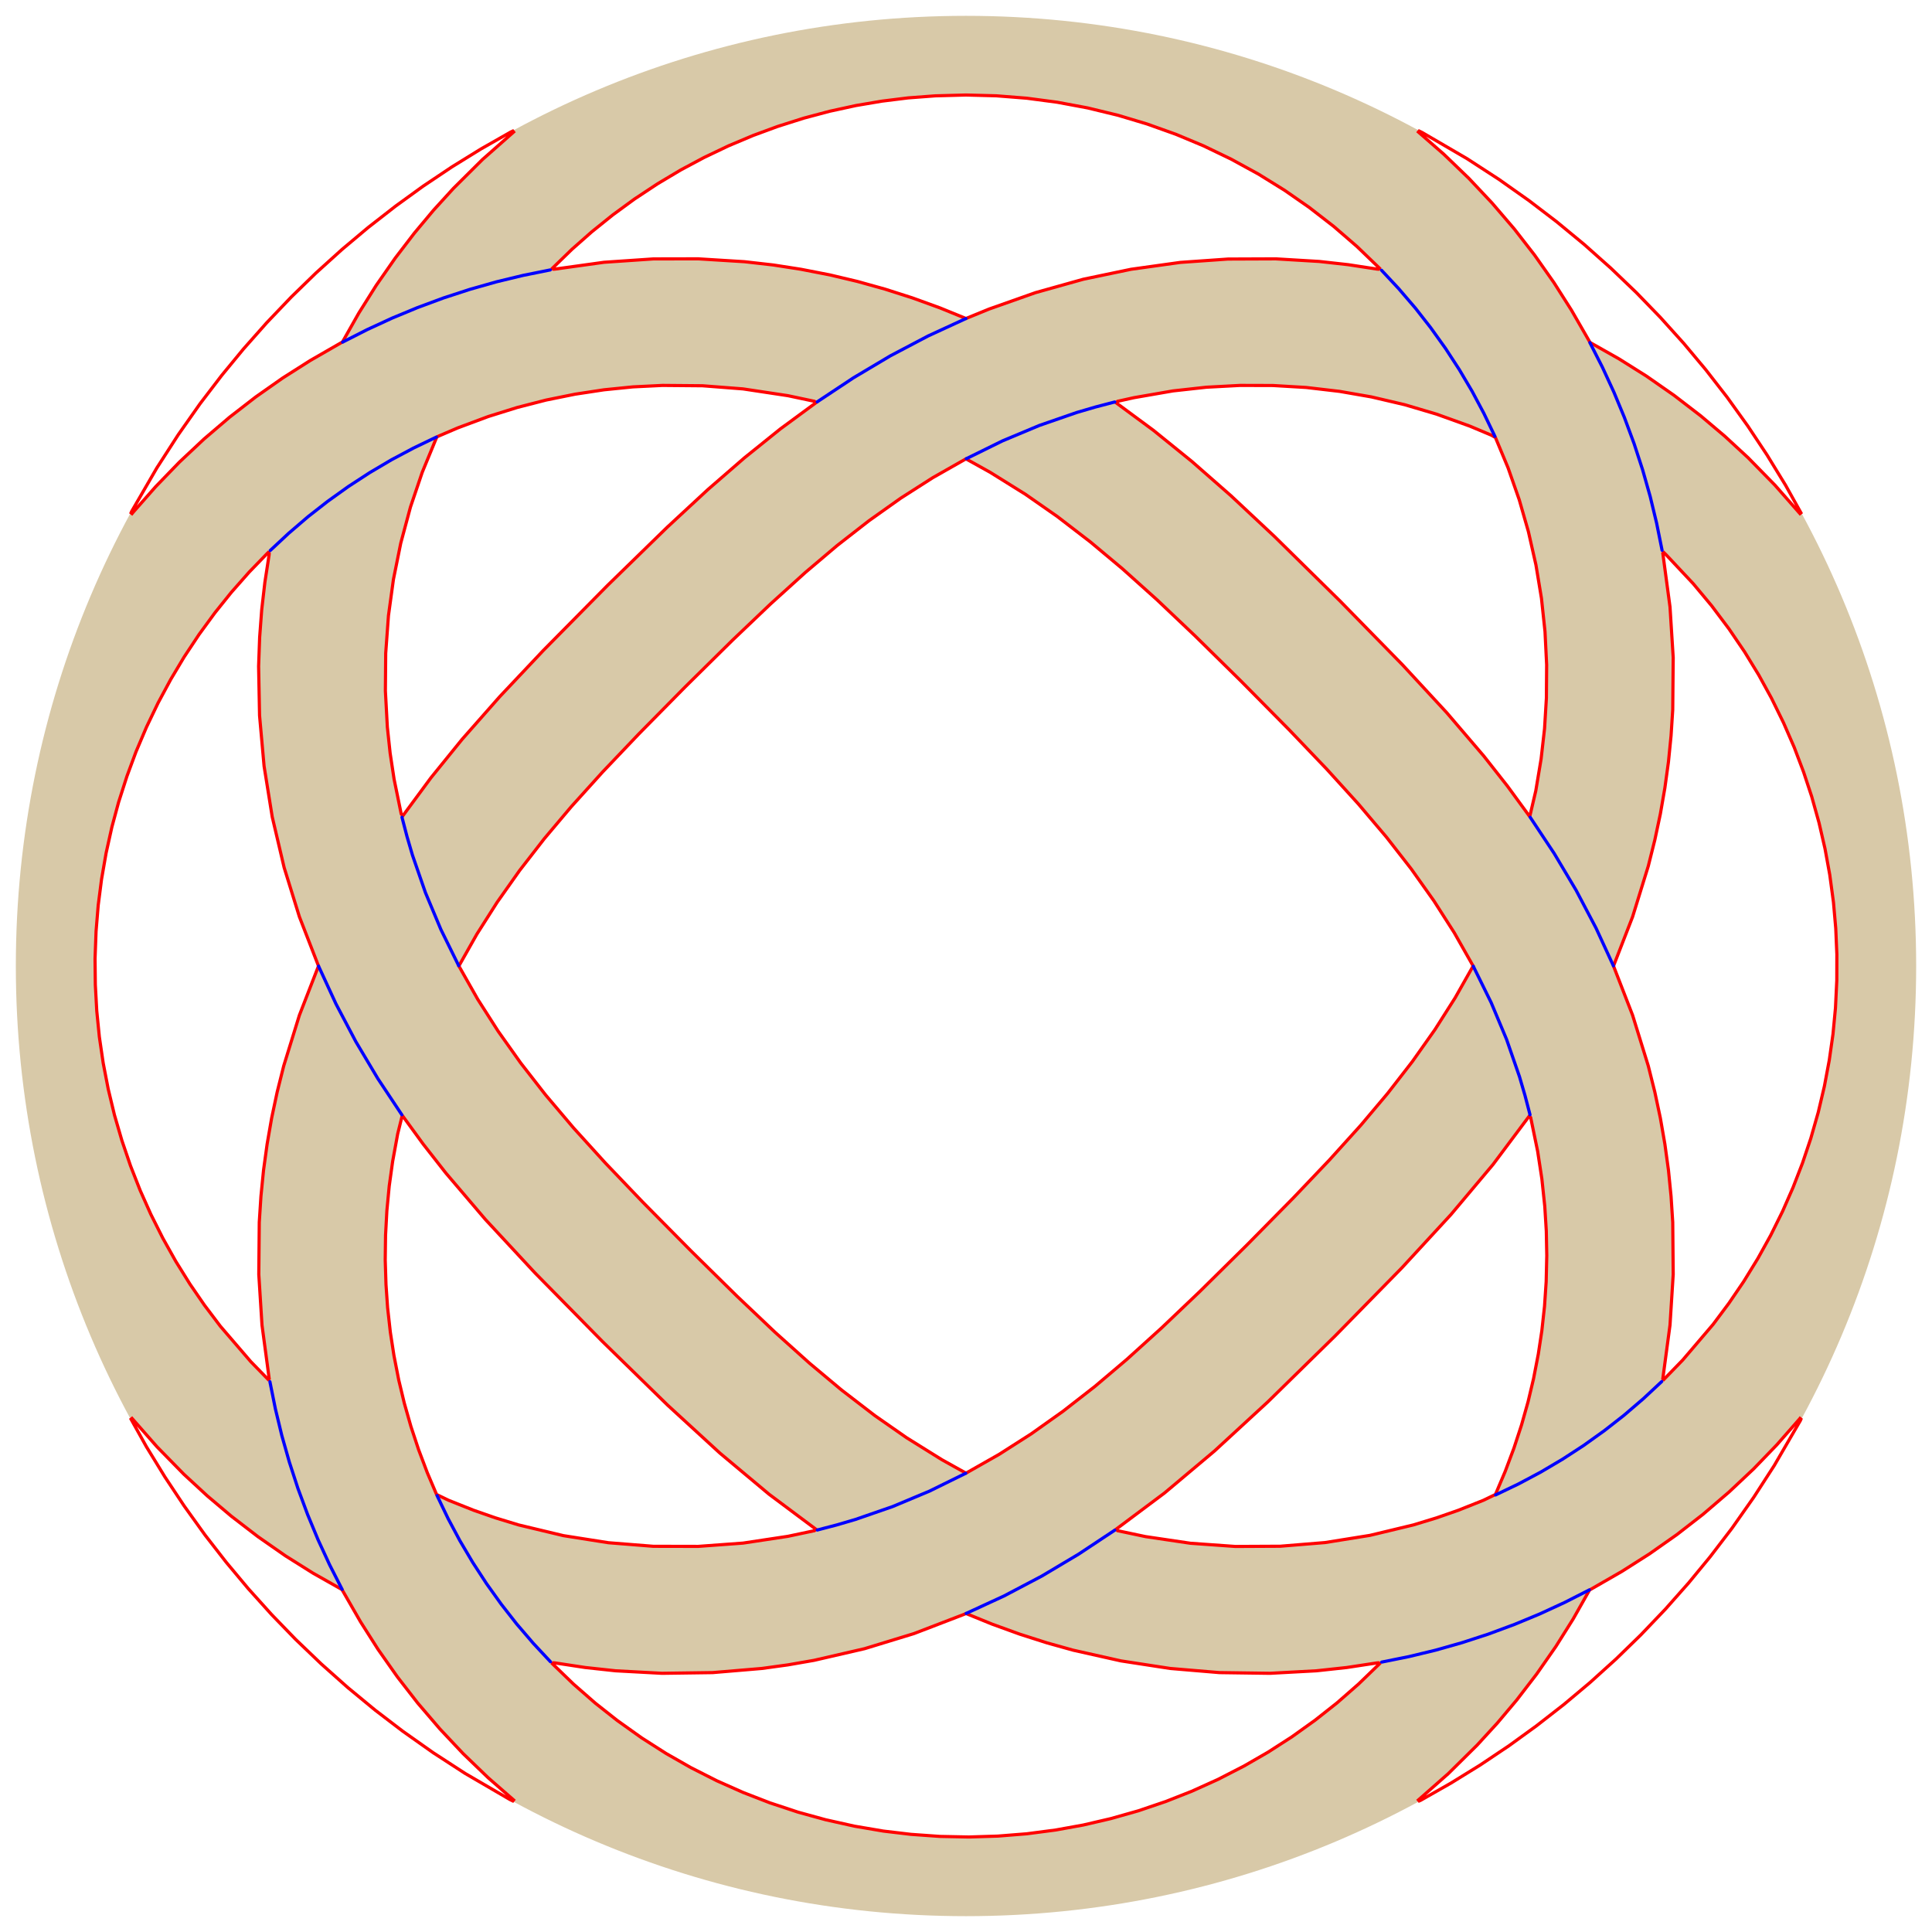
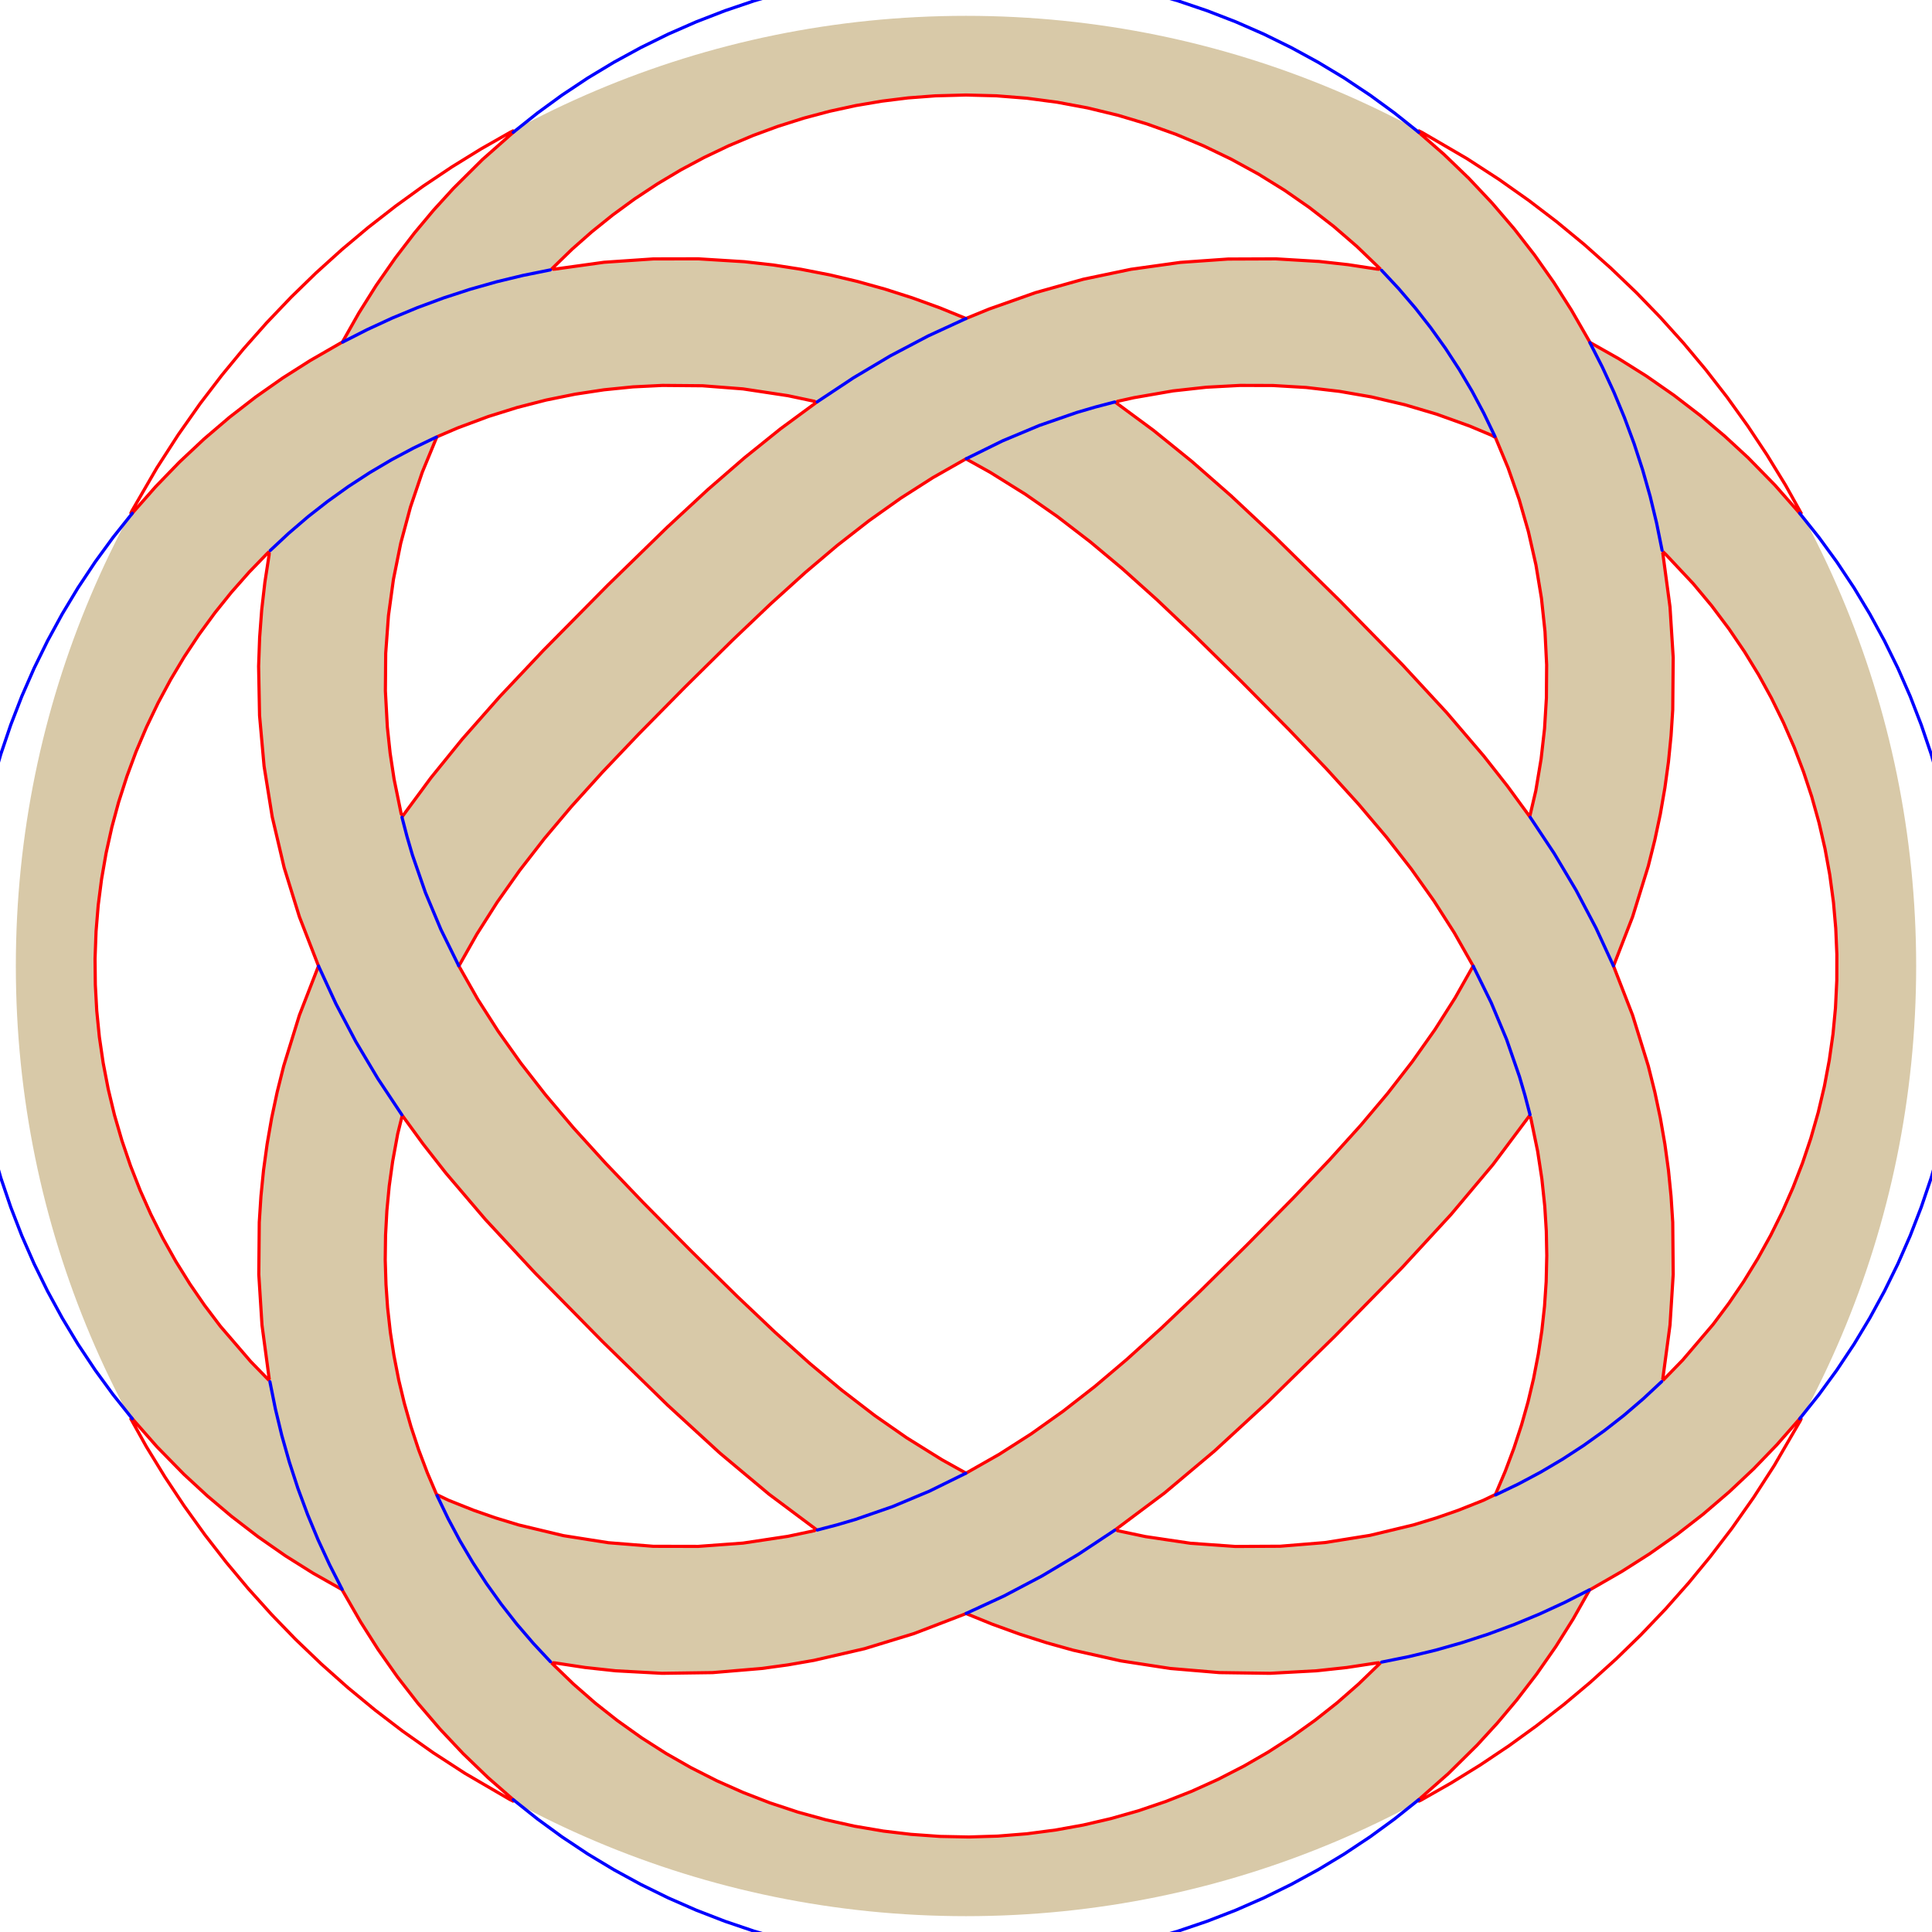
<svg xmlns="http://www.w3.org/2000/svg" width="61mm" height="61mm" viewBox="-30.5 -30.5 61 61">
  <g id="preview">
    <path fill="#d8c9a8" fill-rule="evenodd" d="M30 0A30 30 0 1 0 -30 0A30 30 0 1 0 30 0ZM-0.97 -27.474L0 -27.5L0.96 -27.475L1.92 -27.399L2.88 -27.272L3.84 -27.093L4.8 -26.86L5.714 -26.586L6.629 -26.259L7.497 -25.896L8.366 -25.478L9.229 -25.006L10.057 -24.493L10.834 -23.953L11.611 -23.351L12.343 -22.718L13.054 -22.034L13.029 -22.001L12.983 -22.003L12.069 -22.143L11.154 -22.245L9.783 -22.327L8.274 -22.321L6.766 -22.215L5.211 -21.998L3.703 -21.683L2.194 -21.26L0.731 -20.743L0 -20.444L-0.823 -20.779L-1.691 -21.094L-2.56 -21.372L-3.429 -21.614L-4.297 -21.82L-5.211 -21.998L-6.08 -22.133L-6.994 -22.237L-8.457 -22.328L-9.874 -22.325L-11.429 -22.219L-12.983 -22.003L-13.029 -22.001L-13.054 -22.034L-12.441 -22.629L-11.82 -23.177L-11.154 -23.713L-10.469 -24.214L-9.737 -24.698L-9.006 -25.134L-8.274 -25.525L-7.497 -25.896L-6.72 -26.223L-5.943 -26.509L-5.12 -26.77L-4.297 -26.989L-3.474 -27.168L-2.651 -27.307L-1.829 -27.409L-0.97 -27.474ZM-14.376 -26.331L-14.309 -26.362L-14.284 -26.331L-15.267 -25.463L-16.183 -24.553L-16.812 -23.863L-17.417 -23.14L-18.019 -22.354L-18.624 -21.486L-19.17 -20.617L-19.687 -19.703L-20.709 -19.115L-21.577 -18.563L-22.427 -17.966L-23.253 -17.326L-24.057 -16.64L-24.836 -15.909L-25.588 -15.131L-26.286 -14.338L-26.331 -14.284L-26.362 -14.309L-26.343 -14.354L-25.548 -15.726L-24.87 -16.777L-24.183 -17.754L-23.497 -18.651L-22.811 -19.484L-22.08 -20.309L-21.303 -21.123L-20.526 -21.879L-19.703 -22.623L-18.88 -23.314L-18.011 -23.991L-17.143 -24.62L-16.229 -25.232L-15.314 -25.797L-14.376 -26.331ZM14.284 -26.331L14.309 -26.362L14.4 -26.318L15.817 -25.492L16.823 -24.839L17.783 -24.161L18.652 -23.497L19.52 -22.781L20.359 -22.034L21.166 -21.261L21.922 -20.48L22.663 -19.657L23.36 -18.823L24.026 -17.966L24.683 -17.051L25.29 -16.137L25.878 -15.177L26.362 -14.309L26.331 -14.284L25.546 -15.177L24.696 -16.046L23.954 -16.731L23.197 -17.371L22.354 -18.019L21.486 -18.624L20.617 -19.17L19.703 -19.687L19.115 -20.709L18.563 -21.577L17.952 -22.446L17.313 -23.269L16.609 -24.091L15.877 -24.869L15.086 -25.631L14.284 -26.331ZM-9.582 -18.331L-8.32 -18.32L-7.04 -18.221L-5.623 -18.007L-4.784 -17.829L-4.739 -17.783L-5.858 -16.96L-6.994 -16.046L-8.153 -15.04L-9.436 -13.851L-11.311 -12.023L-13.343 -9.966L-14.723 -8.503L-15.909 -7.158L-16.894 -5.943L-17.783 -4.739L-17.832 -4.8L-18.057 -5.897L-18.182 -6.72L-18.27 -7.543L-18.332 -8.686L-18.322 -9.874L-18.235 -11.063L-18.078 -12.206L-17.847 -13.349L-17.54 -14.491L-17.168 -15.589L-16.716 -16.686L-16.686 -16.716L-16.046 -16.99L-15.086 -17.348L-14.171 -17.634L-13.257 -17.869L-12.343 -18.054L-11.429 -18.193L-10.514 -18.285L-9.582 -18.331ZM8.654 -18.331L9.691 -18.328L10.743 -18.266L11.794 -18.143L12.8 -17.968L13.851 -17.722L14.857 -17.424L15.909 -17.045L16.594 -16.757L16.716 -16.686L17.116 -15.726L17.468 -14.72L17.757 -13.714L17.995 -12.663L18.169 -11.611L18.281 -10.56L18.333 -9.509L18.325 -8.457L18.267 -7.497L18.158 -6.537L17.99 -5.531L17.808 -4.754L17.783 -4.739L17.097 -5.678L16.349 -6.629L15.177 -8L13.782 -9.509L11.814 -11.52L9.737 -13.564L8.366 -14.848L7.131 -15.931L5.917 -16.914L4.739 -17.783L4.784 -17.829L5.303 -17.944L6.537 -18.158L7.589 -18.274L8.654 -18.331ZM-0.023 -16L0 -16.012L0.76 -15.589L1.874 -14.895L2.88 -14.194L3.931 -13.386L4.937 -12.544L6.027 -11.566L7.232 -10.423L8.686 -8.992L10.21 -7.451L11.389 -6.217L12.389 -5.115L13.275 -4.069L14.059 -3.063L14.773 -2.057L15.416 -1.051L16.012 0L15.443 1.006L14.804 2.011L14.093 3.017L13.312 4.023L12.464 5.029L11.474 6.125L10.331 7.326L8.869 8.809L7.373 10.286L6.171 11.431L5.074 12.424L4.069 13.275L3.063 14.059L2.057 14.773L1.051 15.416L0.023 16L0 16.012L-0.76 15.589L-1.874 14.895L-2.88 14.194L-3.931 13.386L-4.937 12.544L-6.027 11.566L-7.232 10.423L-8.686 8.992L-10.21 7.451L-11.389 6.217L-12.389 5.115L-13.275 4.069L-14.059 3.063L-14.773 2.057L-15.416 1.051L-16.012 0L-15.443 -1.006L-14.804 -2.011L-14.093 -3.017L-13.312 -4.023L-12.464 -5.029L-11.474 -6.125L-10.331 -7.326L-8.869 -8.809L-7.373 -10.286L-6.171 -11.431L-5.074 -12.424L-4.069 -13.275L-3.063 -14.059L-2.057 -14.773L-1.051 -15.416L-0.023 -16ZM-22.06 -13.029L-22.034 -13.054L-22.001 -13.029L-22.003 -12.983L-22.137 -12.114L-22.237 -11.246L-22.302 -10.377L-22.335 -9.463L-22.305 -7.909L-22.162 -6.309L-21.905 -4.709L-21.529 -3.109L-21.047 -1.554L-20.444 0L-21.047 1.554L-21.542 3.154L-21.748 3.977L-21.923 4.8L-22.066 5.623L-22.179 6.446L-22.261 7.269L-22.314 8.091L-22.329 9.737L-22.228 11.337L-22.001 13.029L-22.034 13.054L-22.583 12.49L-23.543 11.373L-24.046 10.707L-24.503 10.042L-24.949 9.326L-25.359 8.594L-25.737 7.841L-26.074 7.086L-26.379 6.309L-26.651 5.511L-26.885 4.709L-27.083 3.886L-27.242 3.063L-27.363 2.24L-27.445 1.417L-27.49 0.594L-27.499 -0.229L-27.467 -1.097L-27.399 -1.92L-27.293 -2.743L-27.15 -3.566L-26.967 -4.389L-26.757 -5.166L-26.493 -5.989L-26.205 -6.766L-25.875 -7.543L-25.509 -8.306L-25.108 -9.051L-24.686 -9.757L-24.214 -10.469L-23.713 -11.154L-23.199 -11.794L-22.635 -12.434L-22.06 -13.029ZM22.001 -13.029L22.034 -13.054L22.106 -12.983L22.963 -12.069L23.543 -11.373L24.091 -10.643L24.582 -9.92L25.029 -9.189L25.431 -8.457L25.812 -7.68L26.15 -6.903L26.445 -6.126L26.702 -5.349L26.932 -4.526L27.122 -3.703L27.272 -2.88L27.389 -2.011L27.461 -1.189L27.496 -0.366L27.494 0.457L27.452 1.326L27.374 2.149L27.257 2.971L27.103 3.794L26.909 4.617L26.674 5.44L26.413 6.217L26.112 6.994L25.783 7.744L25.407 8.503L25.002 9.234L24.552 9.966L24.085 10.651L23.589 11.315L22.629 12.441L22.034 13.054L22.001 13.029L22.228 11.337L22.329 9.737L22.314 8.091L22.261 7.269L22.179 6.446L22.066 5.623L21.923 4.8L21.748 3.977L21.542 3.154L21.047 1.554L20.444 0L21.047 -1.554L21.542 -3.154L21.748 -3.977L21.923 -4.8L22.066 -5.623L22.179 -6.446L22.261 -7.269L22.314 -8.091L22.329 -9.737L22.228 -11.337L22.001 -13.029ZM-17.808 4.754L-17.783 4.739L-17.139 5.623L-16.423 6.537L-15.177 8L-13.608 9.691L-11.474 11.86L-9.417 13.869L-7.771 15.379L-6.217 16.679L-4.739 17.783L-4.784 17.829L-5.623 18.007L-7.04 18.221L-8.457 18.325L-9.874 18.322L-11.291 18.209L-12.709 17.986L-14.126 17.647L-14.857 17.424L-15.543 17.185L-16.337 16.869L-16.716 16.686L-17.008 16L-17.284 15.269L-17.526 14.537L-17.734 13.806L-17.91 13.074L-18.062 12.297L-18.175 11.566L-18.262 10.789L-18.313 10.057L-18.337 9.28L-18.327 8.503L-18.285 7.726L-18.211 6.949L-18.103 6.171L-17.944 5.303L-17.808 4.754ZM17.772 4.754L17.783 4.739L17.829 4.784L18.049 5.851L18.182 6.72L18.274 7.589L18.322 8.366L18.337 9.143L18.318 9.966L18.266 10.743L18.181 11.52L18.07 12.251L17.92 13.027L17.746 13.76L17.54 14.491L17.3 15.223L17.026 15.954L16.716 16.686L16.337 16.869L15.543 17.185L14.857 17.424L14.126 17.647L12.754 17.977L11.337 18.204L9.92 18.32L8.503 18.327L7.086 18.226L5.669 18.016L4.784 17.829L4.739 17.783L6.267 16.64L7.845 15.314L9.532 13.76L11.657 11.677L13.76 9.532L15.314 7.845L16.64 6.267L17.772 4.754ZM-26.362 14.309L-26.331 14.284L-25.546 15.177L-24.696 16.046L-23.954 16.731L-23.197 17.371L-22.354 18.019L-21.486 18.624L-20.617 19.17L-19.703 19.687L-19.115 20.709L-18.563 21.577L-17.952 22.446L-17.313 23.269L-16.609 24.091L-15.877 24.869L-15.086 25.631L-14.284 26.331L-14.309 26.362L-14.4 26.318L-15.817 25.492L-16.823 24.839L-17.783 24.161L-18.652 23.497L-19.52 22.781L-20.359 22.034L-21.166 21.261L-21.922 20.48L-22.663 19.657L-23.36 18.823L-24.026 17.966L-24.683 17.051L-25.29 16.137L-25.878 15.177L-26.362 14.309ZM26.311 14.309L26.331 14.284L26.362 14.309L26.343 14.354L25.52 15.771L24.87 16.777L24.183 17.754L23.497 18.651L22.811 19.484L22.08 20.309L21.303 21.123L20.526 21.879L19.703 22.623L18.88 23.314L18.011 23.991L17.143 24.62L16.229 25.232L15.314 25.797L14.354 26.343L14.309 26.362L14.284 26.331L15.223 25.504L16.137 24.601L16.777 23.902L17.387 23.177L18.019 22.354L18.624 21.486L19.17 20.617L19.687 19.703L20.709 19.115L21.577 18.563L22.446 17.952L23.269 17.313L24.091 16.609L24.869 15.877L25.6 15.119L26.311 14.309ZM-0.085 20.48L0 20.444L0.823 20.779L1.691 21.094L2.56 21.372L3.383 21.602L4.891 21.94L6.446 22.179L8 22.31L9.6 22.332L11.063 22.253L12.023 22.149L12.983 22.003L13.029 22.001L13.054 22.034L12.391 22.674L11.711 23.269L11.017 23.817L10.286 24.34L9.535 24.823L8.777 25.26L7.954 25.683L7.126 26.057L6.309 26.379L5.44 26.674L4.571 26.92L3.703 27.122L2.834 27.279L1.92 27.399L1.006 27.472L0.091 27.5L-0.823 27.482L-1.737 27.417L-2.606 27.314L-3.52 27.159L-4.434 26.955L-5.303 26.716L-6.189 26.423L-7.04 26.093L-7.863 25.727L-8.686 25.31L-9.463 24.867L-10.24 24.371L-11.017 23.817L-11.703 23.275L-12.391 22.674L-13.054 22.034L-13.029 22.001L-12.983 22.003L-12.023 22.149L-11.063 22.253L-9.6 22.332L-8 22.31L-6.446 22.179L-5.623 22.066L-4.8 21.923L-3.2 21.554L-1.646 21.079L-0.085 20.48Z" />
  </g>
  <g id="cut" fill="none" stroke="#ff0000" stroke-width="0.1">
    <path d="M-0.97 -27.474L0 -27.5L0.96 -27.475L1.92 -27.399L2.88 -27.272L3.84 -27.093L4.8 -26.86L5.714 -26.586L6.629 -26.259L7.497 -25.896L8.366 -25.478L9.229 -25.006L10.057 -24.493L10.834 -23.953L11.611 -23.351L12.343 -22.718L13.054 -22.034L13.029 -22.001L12.983 -22.003L12.069 -22.143L11.154 -22.245L9.783 -22.327L8.274 -22.321L6.766 -22.215L5.211 -21.998L3.703 -21.683L2.194 -21.26L0.731 -20.743L0 -20.444L-0.823 -20.779L-1.691 -21.094L-2.56 -21.372L-3.429 -21.614L-4.297 -21.82L-5.211 -21.998L-6.08 -22.133L-6.994 -22.237L-8.457 -22.328L-9.874 -22.325L-11.429 -22.219L-12.983 -22.003L-13.029 -22.001L-13.054 -22.034L-12.441 -22.629L-11.82 -23.177L-11.154 -23.713L-10.469 -24.214L-9.737 -24.698L-9.006 -25.134L-8.274 -25.525L-7.497 -25.896L-6.72 -26.223L-5.943 -26.509L-5.12 -26.77L-4.297 -26.989L-3.474 -27.168L-2.651 -27.307L-1.829 -27.409L-0.97 -27.474ZM-14.376 -26.331L-14.309 -26.362L-14.284 -26.331L-15.267 -25.463L-16.183 -24.553L-16.812 -23.863L-17.417 -23.14L-18.019 -22.354L-18.624 -21.486L-19.17 -20.617L-19.687 -19.703L-20.709 -19.115L-21.577 -18.563L-22.427 -17.966L-23.253 -17.326L-24.057 -16.64L-24.836 -15.909L-25.588 -15.131L-26.286 -14.338L-26.331 -14.284L-26.362 -14.309L-26.343 -14.354L-25.548 -15.726L-24.87 -16.777L-24.183 -17.754L-23.497 -18.651L-22.811 -19.484L-22.08 -20.309L-21.303 -21.123L-20.526 -21.879L-19.703 -22.623L-18.88 -23.314L-18.011 -23.991L-17.143 -24.62L-16.229 -25.232L-15.314 -25.797L-14.376 -26.331ZM14.284 -26.331L14.309 -26.362L14.4 -26.318L15.817 -25.492L16.823 -24.839L17.783 -24.161L18.652 -23.497L19.52 -22.781L20.359 -22.034L21.166 -21.261L21.922 -20.48L22.663 -19.657L23.36 -18.823L24.026 -17.966L24.683 -17.051L25.29 -16.137L25.878 -15.177L26.362 -14.309L26.331 -14.284L25.546 -15.177L24.696 -16.046L23.954 -16.731L23.197 -17.371L22.354 -18.019L21.486 -18.624L20.617 -19.17L19.703 -19.687L19.115 -20.709L18.563 -21.577L17.952 -22.446L17.313 -23.269L16.609 -24.091L15.877 -24.869L15.086 -25.631L14.284 -26.331ZM-9.582 -18.331L-8.32 -18.32L-7.04 -18.221L-5.623 -18.007L-4.784 -17.829L-4.739 -17.783L-5.858 -16.96L-6.994 -16.046L-8.153 -15.04L-9.436 -13.851L-11.311 -12.023L-13.343 -9.966L-14.723 -8.503L-15.909 -7.158L-16.894 -5.943L-17.783 -4.739L-17.832 -4.8L-18.057 -5.897L-18.182 -6.72L-18.27 -7.543L-18.332 -8.686L-18.322 -9.874L-18.235 -11.063L-18.078 -12.206L-17.847 -13.349L-17.54 -14.491L-17.168 -15.589L-16.716 -16.686L-16.686 -16.716L-16.046 -16.99L-15.086 -17.348L-14.171 -17.634L-13.257 -17.869L-12.343 -18.054L-11.429 -18.193L-10.514 -18.285L-9.582 -18.331ZM8.654 -18.331L9.691 -18.328L10.743 -18.266L11.794 -18.143L12.8 -17.968L13.851 -17.722L14.857 -17.424L15.909 -17.045L16.594 -16.757L16.716 -16.686L17.116 -15.726L17.468 -14.72L17.757 -13.714L17.995 -12.663L18.169 -11.611L18.281 -10.56L18.333 -9.509L18.325 -8.457L18.267 -7.497L18.158 -6.537L17.99 -5.531L17.808 -4.754L17.783 -4.739L17.097 -5.678L16.349 -6.629L15.177 -8L13.782 -9.509L11.814 -11.52L9.737 -13.564L8.366 -14.848L7.131 -15.931L5.917 -16.914L4.739 -17.783L4.784 -17.829L5.303 -17.944L6.537 -18.158L7.589 -18.274L8.654 -18.331ZM-0.023 -16L0 -16.012L0.76 -15.589L1.874 -14.895L2.88 -14.194L3.931 -13.386L4.937 -12.544L6.027 -11.566L7.232 -10.423L8.686 -8.992L10.21 -7.451L11.389 -6.217L12.389 -5.115L13.275 -4.069L14.059 -3.063L14.773 -2.057L15.416 -1.051L16.012 0L15.443 1.006L14.804 2.011L14.093 3.017L13.312 4.023L12.464 5.029L11.474 6.125L10.331 7.326L8.869 8.809L7.373 10.286L6.171 11.431L5.074 12.424L4.069 13.275L3.063 14.059L2.057 14.773L1.051 15.416L0.023 16L0 16.012L-0.76 15.589L-1.874 14.895L-2.88 14.194L-3.931 13.386L-4.937 12.544L-6.027 11.566L-7.232 10.423L-8.686 8.992L-10.21 7.451L-11.389 6.217L-12.389 5.115L-13.275 4.069L-14.059 3.063L-14.773 2.057L-15.416 1.051L-16.012 0L-15.443 -1.006L-14.804 -2.011L-14.093 -3.017L-13.312 -4.023L-12.464 -5.029L-11.474 -6.125L-10.331 -7.326L-8.869 -8.809L-7.373 -10.286L-6.171 -11.431L-5.074 -12.424L-4.069 -13.275L-3.063 -14.059L-2.057 -14.773L-1.051 -15.416L-0.023 -16ZM-22.06 -13.029L-22.034 -13.054L-22.001 -13.029L-22.003 -12.983L-22.137 -12.114L-22.237 -11.246L-22.302 -10.377L-22.335 -9.463L-22.305 -7.909L-22.162 -6.309L-21.905 -4.709L-21.529 -3.109L-21.047 -1.554L-20.444 0L-21.047 1.554L-21.542 3.154L-21.748 3.977L-21.923 4.8L-22.066 5.623L-22.179 6.446L-22.261 7.269L-22.314 8.091L-22.329 9.737L-22.228 11.337L-22.001 13.029L-22.034 13.054L-22.583 12.49L-23.543 11.373L-24.046 10.707L-24.503 10.042L-24.949 9.326L-25.359 8.594L-25.737 7.841L-26.074 7.086L-26.379 6.309L-26.651 5.511L-26.885 4.709L-27.083 3.886L-27.242 3.063L-27.363 2.24L-27.445 1.417L-27.49 0.594L-27.499 -0.229L-27.467 -1.097L-27.399 -1.92L-27.293 -2.743L-27.15 -3.566L-26.967 -4.389L-26.757 -5.166L-26.493 -5.989L-26.205 -6.766L-25.875 -7.543L-25.509 -8.306L-25.108 -9.051L-24.686 -9.757L-24.214 -10.469L-23.713 -11.154L-23.199 -11.794L-22.635 -12.434L-22.06 -13.029ZM22.001 -13.029L22.034 -13.054L22.106 -12.983L22.963 -12.069L23.543 -11.373L24.091 -10.643L24.582 -9.92L25.029 -9.189L25.431 -8.457L25.812 -7.68L26.15 -6.903L26.445 -6.126L26.702 -5.349L26.932 -4.526L27.122 -3.703L27.272 -2.88L27.389 -2.011L27.461 -1.189L27.496 -0.366L27.494 0.457L27.452 1.326L27.374 2.149L27.257 2.971L27.103 3.794L26.909 4.617L26.674 5.44L26.413 6.217L26.112 6.994L25.783 7.744L25.407 8.503L25.002 9.234L24.552 9.966L24.085 10.651L23.589 11.315L22.629 12.441L22.034 13.054L22.001 13.029L22.228 11.337L22.329 9.737L22.314 8.091L22.261 7.269L22.179 6.446L22.066 5.623L21.923 4.8L21.748 3.977L21.542 3.154L21.047 1.554L20.444 0L21.047 -1.554L21.542 -3.154L21.748 -3.977L21.923 -4.8L22.066 -5.623L22.179 -6.446L22.261 -7.269L22.314 -8.091L22.329 -9.737L22.228 -11.337L22.001 -13.029ZM-17.808 4.754L-17.783 4.739L-17.139 5.623L-16.423 6.537L-15.177 8L-13.608 9.691L-11.474 11.86L-9.417 13.869L-7.771 15.379L-6.217 16.679L-4.739 17.783L-4.784 17.829L-5.623 18.007L-7.04 18.221L-8.457 18.325L-9.874 18.322L-11.291 18.209L-12.709 17.986L-14.126 17.647L-14.857 17.424L-15.543 17.185L-16.337 16.869L-16.716 16.686L-17.008 16L-17.284 15.269L-17.526 14.537L-17.734 13.806L-17.91 13.074L-18.062 12.297L-18.175 11.566L-18.262 10.789L-18.313 10.057L-18.337 9.28L-18.327 8.503L-18.285 7.726L-18.211 6.949L-18.103 6.171L-17.944 5.303L-17.808 4.754ZM17.772 4.754L17.783 4.739L17.829 4.784L18.049 5.851L18.182 6.72L18.274 7.589L18.322 8.366L18.337 9.143L18.318 9.966L18.266 10.743L18.181 11.52L18.07 12.251L17.92 13.027L17.746 13.76L17.54 14.491L17.3 15.223L17.026 15.954L16.716 16.686L16.337 16.869L15.543 17.185L14.857 17.424L14.126 17.647L12.754 17.977L11.337 18.204L9.92 18.32L8.503 18.327L7.086 18.226L5.669 18.016L4.784 17.829L4.739 17.783L6.267 16.64L7.845 15.314L9.532 13.76L11.657 11.677L13.76 9.532L15.314 7.845L16.64 6.267L17.772 4.754ZM-26.362 14.309L-26.331 14.284L-25.546 15.177L-24.696 16.046L-23.954 16.731L-23.197 17.371L-22.354 18.019L-21.486 18.624L-20.617 19.17L-19.703 19.687L-19.115 20.709L-18.563 21.577L-17.952 22.446L-17.313 23.269L-16.609 24.091L-15.877 24.869L-15.086 25.631L-14.284 26.331L-14.309 26.362L-14.4 26.318L-15.817 25.492L-16.823 24.839L-17.783 24.161L-18.652 23.497L-19.52 22.781L-20.359 22.034L-21.166 21.261L-21.922 20.48L-22.663 19.657L-23.36 18.823L-24.026 17.966L-24.683 17.051L-25.29 16.137L-25.878 15.177L-26.362 14.309ZM26.311 14.309L26.331 14.284L26.362 14.309L26.343 14.354L25.52 15.771L24.87 16.777L24.183 17.754L23.497 18.651L22.811 19.484L22.08 20.309L21.303 21.123L20.526 21.879L19.703 22.623L18.88 23.314L18.011 23.991L17.143 24.62L16.229 25.232L15.314 25.797L14.354 26.343L14.309 26.362L14.284 26.331L15.223 25.504L16.137 24.601L16.777 23.902L17.387 23.177L18.019 22.354L18.624 21.486L19.17 20.617L19.687 19.703L20.709 19.115L21.577 18.563L22.446 17.952L23.269 17.313L24.091 16.609L24.869 15.877L25.6 15.119L26.311 14.309ZM-0.085 20.48L0 20.444L0.823 20.779L1.691 21.094L2.56 21.372L3.383 21.602L4.891 21.94L6.446 22.179L8 22.31L9.6 22.332L11.063 22.253L12.023 22.149L12.983 22.003L13.029 22.001L13.054 22.034L12.391 22.674L11.711 23.269L11.017 23.817L10.286 24.34L9.535 24.823L8.777 25.26L7.954 25.683L7.126 26.057L6.309 26.379L5.44 26.674L4.571 26.92L3.703 27.122L2.834 27.279L1.92 27.399L1.006 27.472L0.091 27.5L-0.823 27.482L-1.737 27.417L-2.606 27.314L-3.52 27.159L-4.434 26.955L-5.303 26.716L-6.189 26.423L-7.04 26.093L-7.863 25.727L-8.686 25.31L-9.463 24.867L-10.24 24.371L-11.017 23.817L-11.703 23.275L-12.391 22.674L-13.054 22.034L-13.029 22.001L-12.983 22.003L-12.023 22.149L-11.063 22.253L-9.6 22.332L-8 22.31L-6.446 22.179L-5.623 22.066L-4.8 21.923L-3.2 21.554L-1.646 21.079L-0.085 20.48Z" />
  </g>
  <g id="engrave" fill="none" stroke="#0000ff" stroke-width="0.1" stroke-linecap="round">
-     <path d="M-21.968 -13.119L-21.388 -13.66L-20.771 -14.189L-20.153 -14.672L-19.499 -15.14L-18.829 -15.576L-18.145 -15.98L-17.449 -16.351L-16.722 -16.7M16.017 0.009L16.58 1.153L17.068 2.318L17.476 3.496L17.65 4.09L17.808 4.696M-13.119 21.968L-13.66 21.388L-14.189 20.771L-14.672 20.153L-15.14 19.499L-15.576 18.829L-15.98 18.145L-16.351 17.449L-16.7 16.722M0.009 -16.017L1.153 -16.58L2.318 -17.068L3.496 -17.476L4.09 -17.65L4.696 -17.808M21.968 13.119L21.388 13.66L20.771 14.189L20.153 14.672L19.499 15.14L18.829 15.576L18.145 15.98L17.449 16.351L16.722 16.7M-16.017 -0.009L-16.58 -1.153L-17.068 -2.318L-17.476 -3.496L-17.65 -4.09L-17.808 -4.696M13.119 -21.968L13.66 -21.388L14.189 -20.771L14.672 -20.153L15.14 -19.499L15.576 -18.829L15.98 -18.145L16.351 -17.449L16.7 -16.722M-0.009 16.017L-1.153 16.58L-2.318 17.068L-3.496 17.476L-4.09 17.65L-4.696 17.808M-19.682 -19.698L-18.904 -20.094L-18.117 -20.457L-17.321 -20.787L-16.493 -21.094L-15.661 -21.365L-14.825 -21.602L-13.988 -21.804L-13.125 -21.978M17.813 -4.697L18.571 -3.554L19.264 -2.39L19.892 -1.197L20.442 -0.004M-19.698 19.682L-20.094 18.904L-20.457 18.117L-20.787 17.321L-21.094 16.493L-21.365 15.661L-21.602 14.825L-21.804 13.988L-21.978 13.125M-4.697 -17.813L-3.554 -18.571L-2.39 -19.264L-1.197 -19.892L-0.004 -20.442M19.682 19.698L18.904 20.094L18.117 20.457L17.321 20.787L16.493 21.094L15.661 21.365L14.825 21.602L13.988 21.804L13.125 21.978M-17.813 4.697L-18.571 3.554L-19.264 2.39L-19.892 1.197L-20.442 0.004M19.698 -19.682L20.094 -18.904L20.457 -18.117L20.787 -17.321L21.094 -16.493L21.365 -15.661L21.602 -14.825L21.804 -13.988L21.978 -13.125M4.697 17.813L3.554 18.571L2.39 19.264L1.197 19.892L0.004 20.442" />
+     <path d="M-21.968 -13.119L-21.388 -13.66L-20.771 -14.189L-20.153 -14.672L-19.499 -15.14L-18.829 -15.576L-18.145 -15.98L-17.449 -16.351L-16.722 -16.7M16.017 0.009L16.58 1.153L17.068 2.318L17.476 3.496L17.65 4.09L17.808 4.696M-13.119 21.968L-13.66 21.388L-14.189 20.771L-14.672 20.153L-15.14 19.499L-15.576 18.829L-15.98 18.145L-16.351 17.449L-16.7 16.722M0.009 -16.017L1.153 -16.58L2.318 -17.068L3.496 -17.476L4.09 -17.65L4.696 -17.808M21.968 13.119L21.388 13.66L20.771 14.189L20.153 14.672L19.499 15.14L18.829 15.576L18.145 15.98L17.449 16.351L16.722 16.7M-16.017 -0.009L-16.58 -1.153L-17.068 -2.318L-17.476 -3.496L-17.65 -4.09L-17.808 -4.696M13.119 -21.968L13.66 -21.388L14.189 -20.771L14.672 -20.153L15.14 -19.499L15.576 -18.829L15.98 -18.145L16.351 -17.449L16.7 -16.722M-0.009 16.017L-1.153 16.58L-2.318 17.068L-3.496 17.476L-4.09 17.65L-4.696 17.808M-19.682 -19.698L-18.904 -20.094L-18.117 -20.457L-17.321 -20.787L-16.493 -21.094L-15.661 -21.365L-14.825 -21.602L-13.988 -21.804L-13.125 -21.978M17.813 -4.697L18.571 -3.554L19.264 -2.39L19.892 -1.197L20.442 -0.004M-19.698 19.682L-20.094 18.904L-20.457 18.117L-20.787 17.321L-21.094 16.493L-21.365 15.661L-21.602 14.825L-21.804 13.988L-21.978 13.125M-4.697 -17.813L-3.554 -18.571L-2.39 -19.264L-1.197 -19.892L-0.004 -20.442M19.682 19.698L18.904 20.094L18.117 20.457L17.321 20.787L16.493 21.094L15.661 21.365L14.825 21.602L13.988 21.804L13.125 21.978M-17.813 4.697L-18.571 3.554L-19.264 2.39L-19.892 1.197L-20.442 0.004M19.698 -19.682L20.094 -18.904L20.457 -18.117L20.787 -17.321L21.094 -16.493L21.365 -15.661L21.602 -14.825L21.804 -13.988L21.978 -13.125M4.697 17.813L3.554 18.571L2.39 19.264L1.197 19.892L0.004 20.442M-31.5 0L-31.48 -0.946L-31.417 -1.921L-31.312 -2.892L-31.164 -3.857L-30.975 -4.813L-30.744 -5.759L-30.473 -6.693L-30.161 -7.613L-29.811 -8.517L-29.423 -9.403L-28.997 -10.269L-28.536 -11.114L-28.041 -11.936L-27.495 -12.758L-26.933 -13.528L-26.322 -14.295M14.295 26.322L13.528 26.933L12.758 27.495L11.936 28.041L11.114 28.536L10.269 28.997L9.403 29.423L8.517 29.811L7.613 30.161L6.693 30.473L5.759 30.744L4.813 30.975L3.857 31.164L2.892 31.312L1.921 31.417L0.946 31.48L0 31.5L-0.946 31.48L-1.921 31.417L-2.892 31.312L-3.857 31.164L-4.813 30.975L-5.759 30.744L-6.693 30.473L-7.613 30.161L-8.517 29.811L-9.403 29.423L-10.269 28.997L-11.114 28.536L-11.936 28.041L-12.758 27.495L-13.528 26.933L-14.295 26.322M26.322 -14.295L26.933 -13.528L27.495 -12.758L28.041 -11.936L28.536 -11.114L28.997 -10.269L29.423 -9.403L29.811 -8.517L30.161 -7.613L30.473 -6.693L30.744 -5.759L30.975 -4.813L31.164 -3.857L31.312 -2.892L31.417 -1.921L31.48 -0.946L31.5 0L31.48 0.946L31.417 1.921L31.312 2.892L31.164 3.857L30.975 4.813L30.744 5.759L30.473 6.693L30.161 7.613L29.811 8.517L29.423 9.403L28.997 10.269L28.536 11.114L28.041 11.936L27.495 12.758L26.933 13.528L26.322 14.295M-14.295 -26.322L-13.528 -26.933L-12.758 -27.495L-11.936 -28.041L-11.114 -28.536L-10.269 -28.997L-9.403 -29.423L-8.517 -29.811L-7.613 -30.161L-6.693 -30.473L-5.759 -30.744L-4.813 -30.975L-3.857 -31.164L-2.892 -31.312L-1.921 -31.417L-0.946 -31.48L0 -31.5L0.946 -31.48L1.921 -31.417L2.892 -31.312L3.857 -31.164L4.813 -30.975L5.759 -30.744L6.693 -30.473L7.613 -30.161L8.517 -29.811L9.403 -29.423L10.269 -28.997L11.114 -28.536L11.936 -28.041L12.758 -27.495L13.528 -26.933L14.295 -26.322M-26.322 14.295L-26.933 13.528L-27.495 12.758L-28.041 11.936L-28.536 11.114L-28.997 10.269L-29.423 9.403L-29.811 8.517L-30.161 7.613L-30.473 6.693L-30.744 5.759L-30.975 4.813L-31.159 3.887L-31.308 2.922L-31.414 1.952L-31.479 0.977L-31.5 0.031" />
  </g>
</svg>
